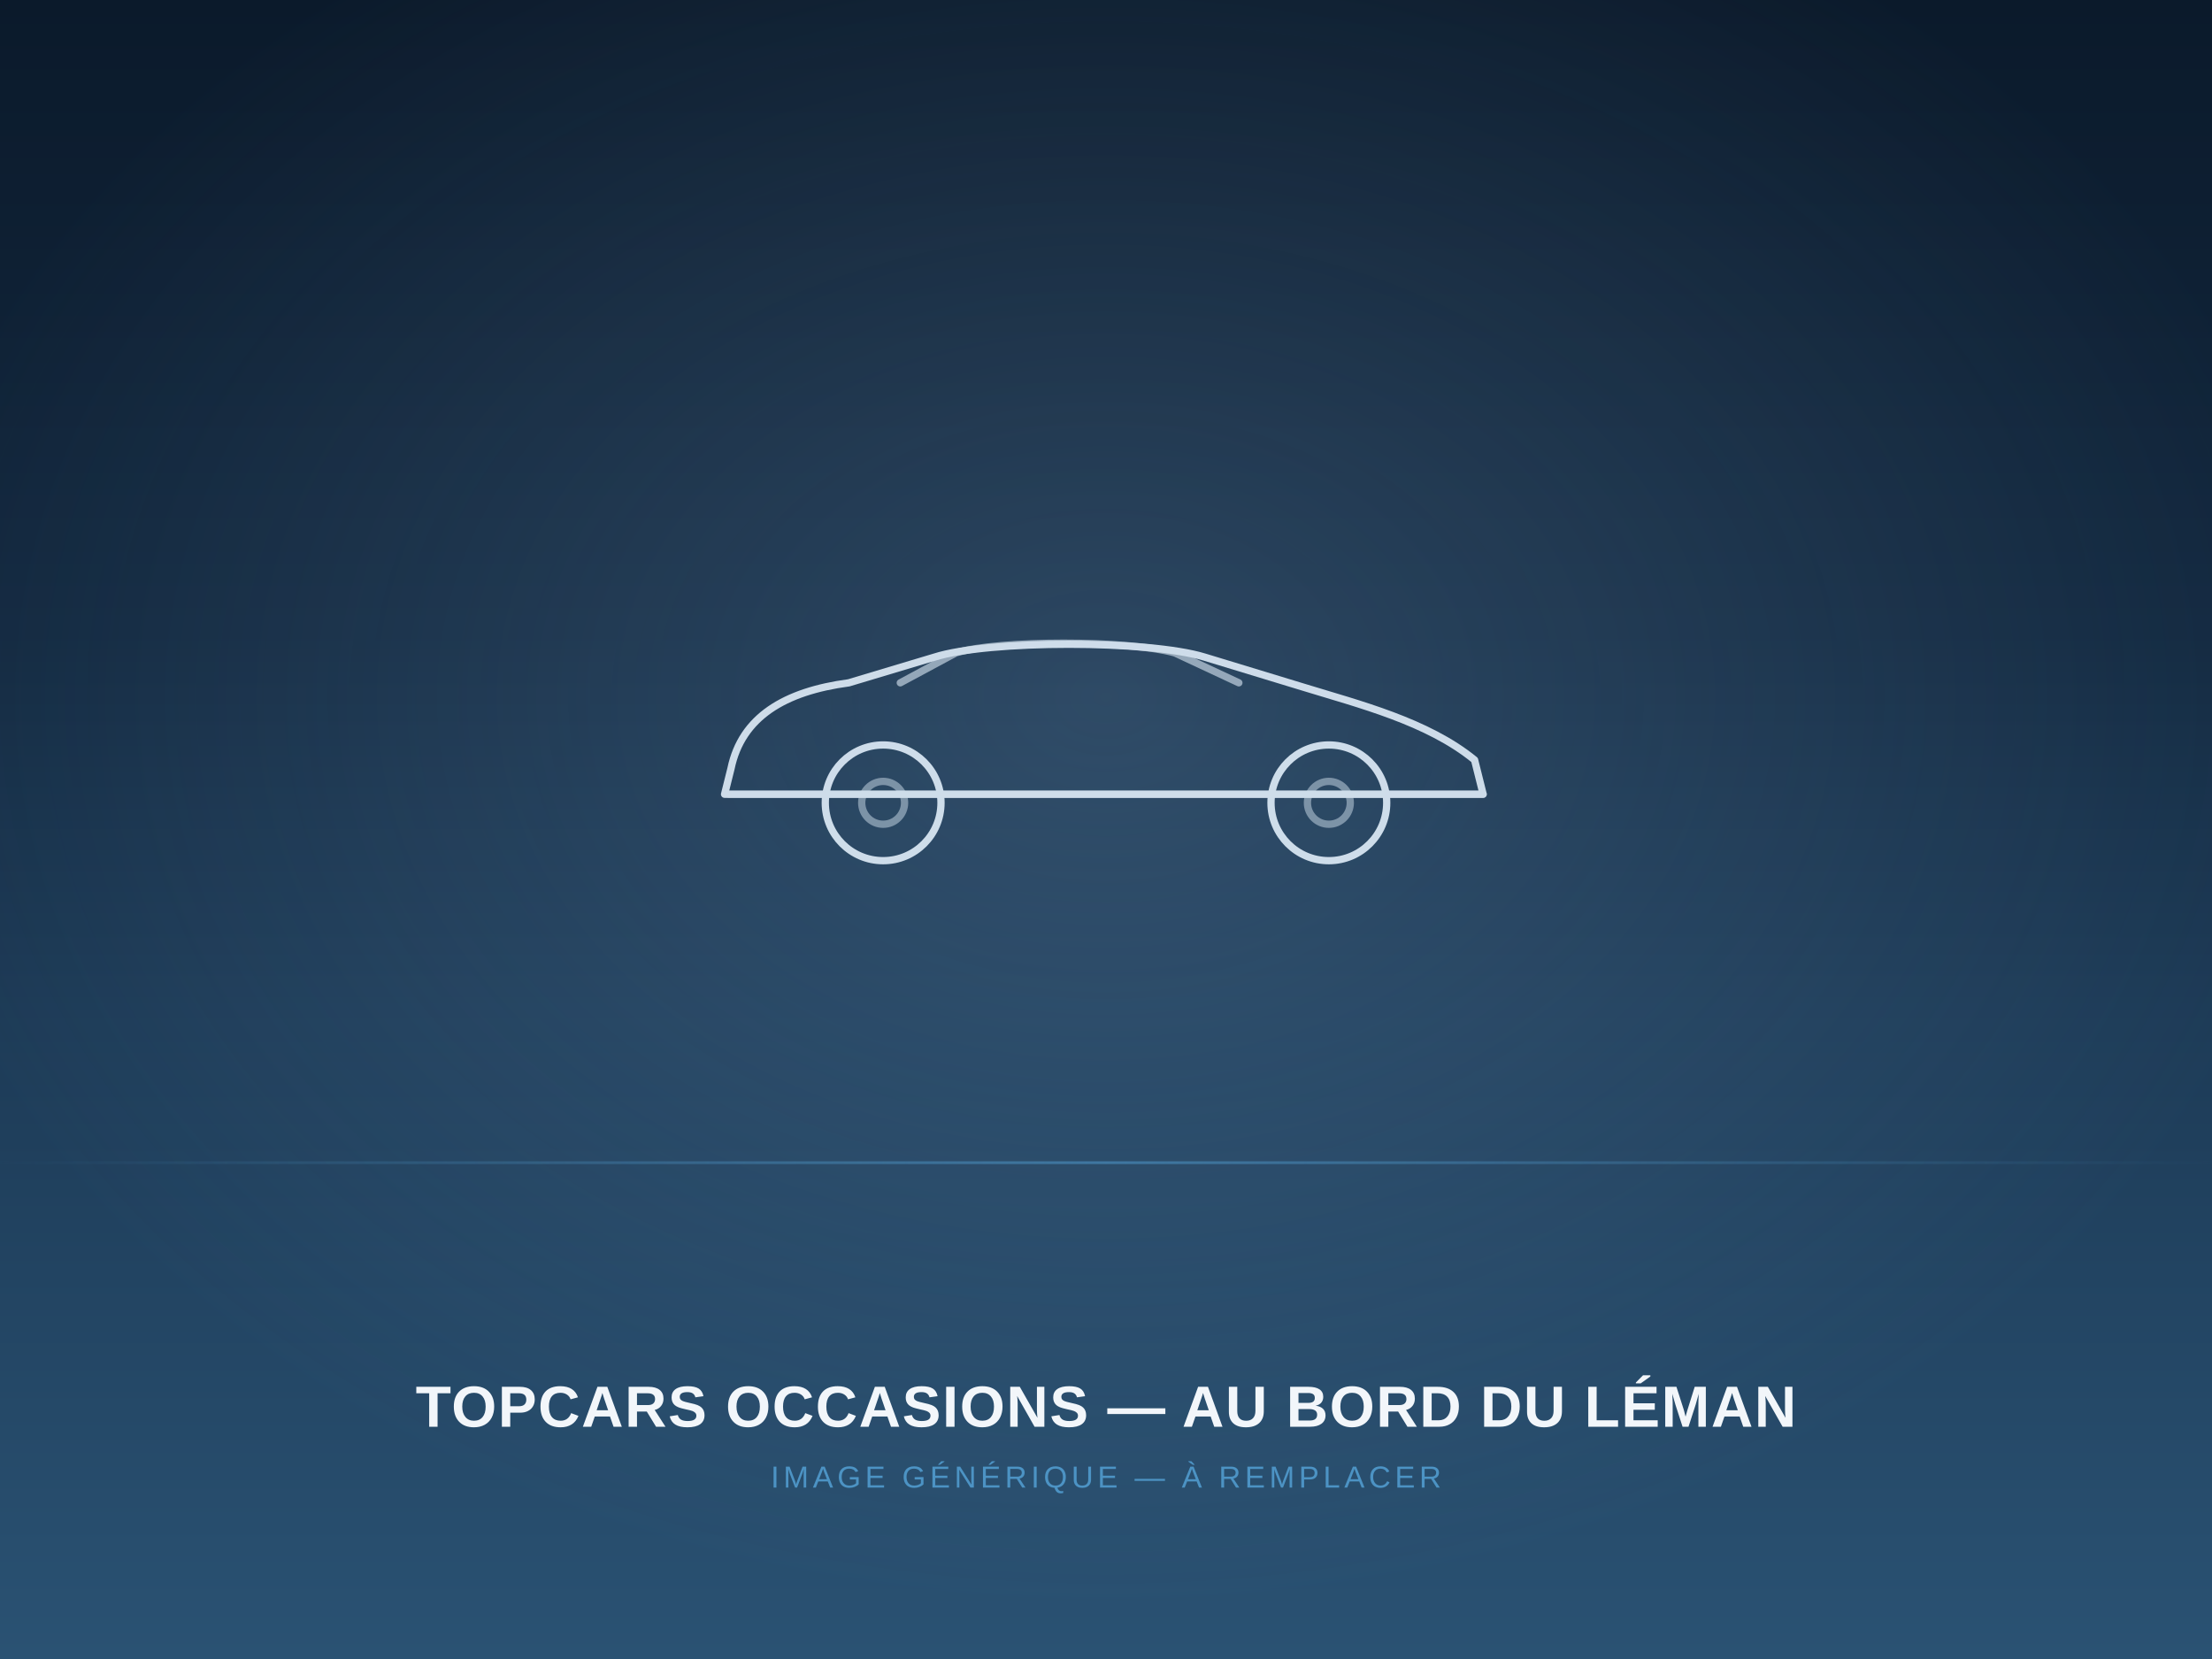
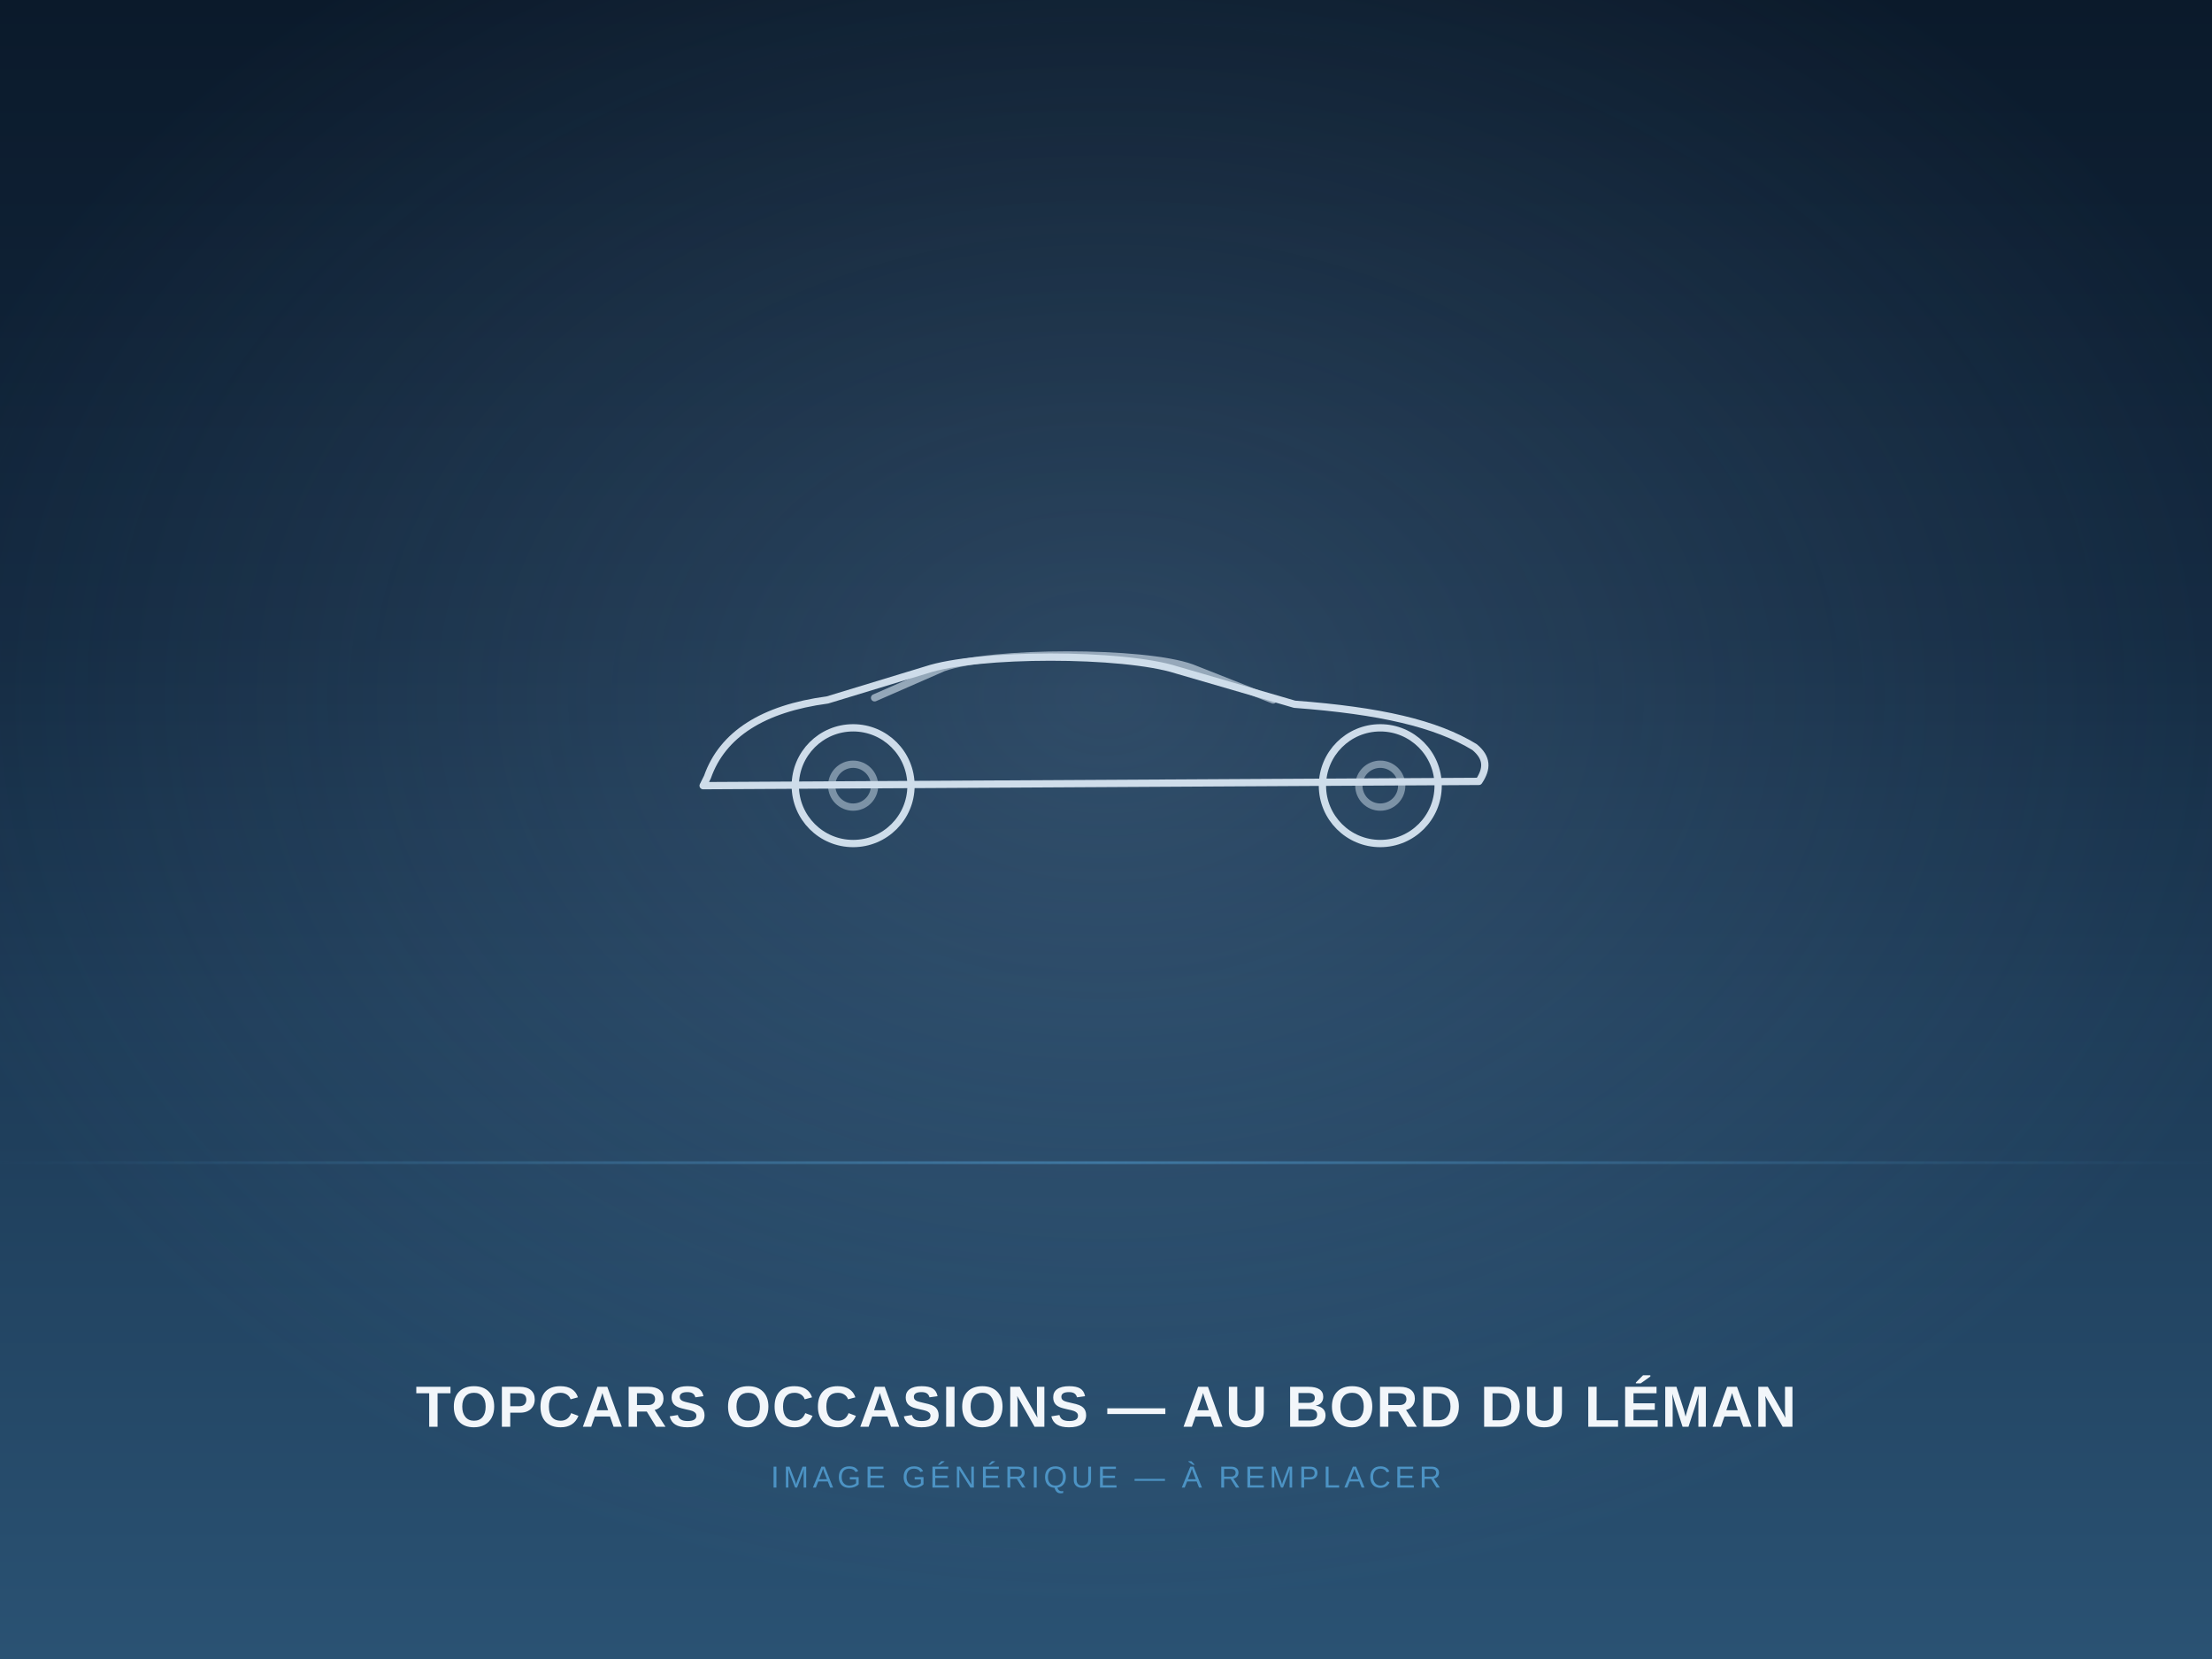
<svg xmlns="http://www.w3.org/2000/svg" width="1600" height="1200" viewBox="0 0 1600 1200">
  <defs>
    <linearGradient id="bg" x1="0%" y1="0%" x2="0%" y2="100%">
      <stop offset="0%" stop-color="#0b1a2b" />
      <stop offset="38%" stop-color="#12283f" />
      <stop offset="62%" stop-color="#1d3b57" />
      <stop offset="100%" stop-color="#2a5273" />
    </linearGradient>
    <radialGradient id="glow" cx="50%" cy="42%" r="55%">
      <stop offset="0%" stop-color="#8cb9e1" stop-opacity="0.22" />
      <stop offset="100%" stop-color="#8cb9e1" stop-opacity="0" />
    </radialGradient>
    <linearGradient id="rule" x1="0%" y1="0%" x2="100%" y2="0%">
      <stop offset="0%" stop-color="#4c93c4" stop-opacity="0" />
      <stop offset="50%" stop-color="#4c93c4" stop-opacity="0.6" />
      <stop offset="100%" stop-color="#4c93c4" stop-opacity="0" />
    </linearGradient>
  </defs>
  <rect width="1600" height="1200" fill="url(#bg)" />
  <rect width="1600" height="1200" fill="url(#glow)" />
  <rect x="0" y="840" width="1600" height="2" fill="url(#rule)" />
  <g transform="translate(800, 528) scale(1.55)" fill="none" stroke="#dce9f5" stroke-width="3.4" stroke-linejoin="round" stroke-linecap="round" opacity="0.92">
-     <path d="M -175 18 C -170 -6 -150 -18 -120 -22 L -80 -34 C -55 -42 20 -42 46 -34 L 92 -20 C 118 -12 150 -4 172 14 L 176 30 L -178 30 Z" />
-     <path d="M -96 -22 L -70 -36 C -50 -42 10 -42 32 -36 L 62 -22" opacity="0.65" />
-     <line x1="-176" y1="30" x2="176" y2="30" opacity="0.5" />
-     <circle cx="-104" cy="34" r="27" />
-     <circle cx="104" cy="34" r="27" />
-     <circle cx="-104" cy="34" r="10" opacity="0.5" />
-     <circle cx="104" cy="34" r="10" opacity="0.5" />
+     <path d="M -186 22 C -179 2 -160 -10 -130 -14 L -84 -28 C -60 -36 8 -36 33 -28 L 88 -12 C 128 -9 154 -3 172 8 C 178 13 178 18 174 24 L -188 26 Z" />
+     <path d="M -108 -15 L -76 -29 C -54 -37 18 -37 40 -29 L 78 -14" opacity="0.65" />
+     <circle cx="-118" cy="26" r="27" />
+     <circle cx="-118" cy="26" r="10" opacity="0.5" />
+     <circle cx="128" cy="26" r="27" />
+     <circle cx="128" cy="26" r="10" opacity="0.5" />
  </g>
  <text x="50%" y="1032" text-anchor="middle" font-family="Arial, Helvetica, sans-serif" font-weight="700" font-size="42" fill="#f2f6fa" letter-spacing="1">TOPCARS OCCASIONS — AU BORD DU LÉMAN</text>
  <text x="50%" y="1076" text-anchor="middle" font-family="Arial, Helvetica, sans-serif" font-size="22" fill="#4c93c4" letter-spacing="3">IMAGE GÉNÉRIQUE — À REMPLACER</text>
</svg>
